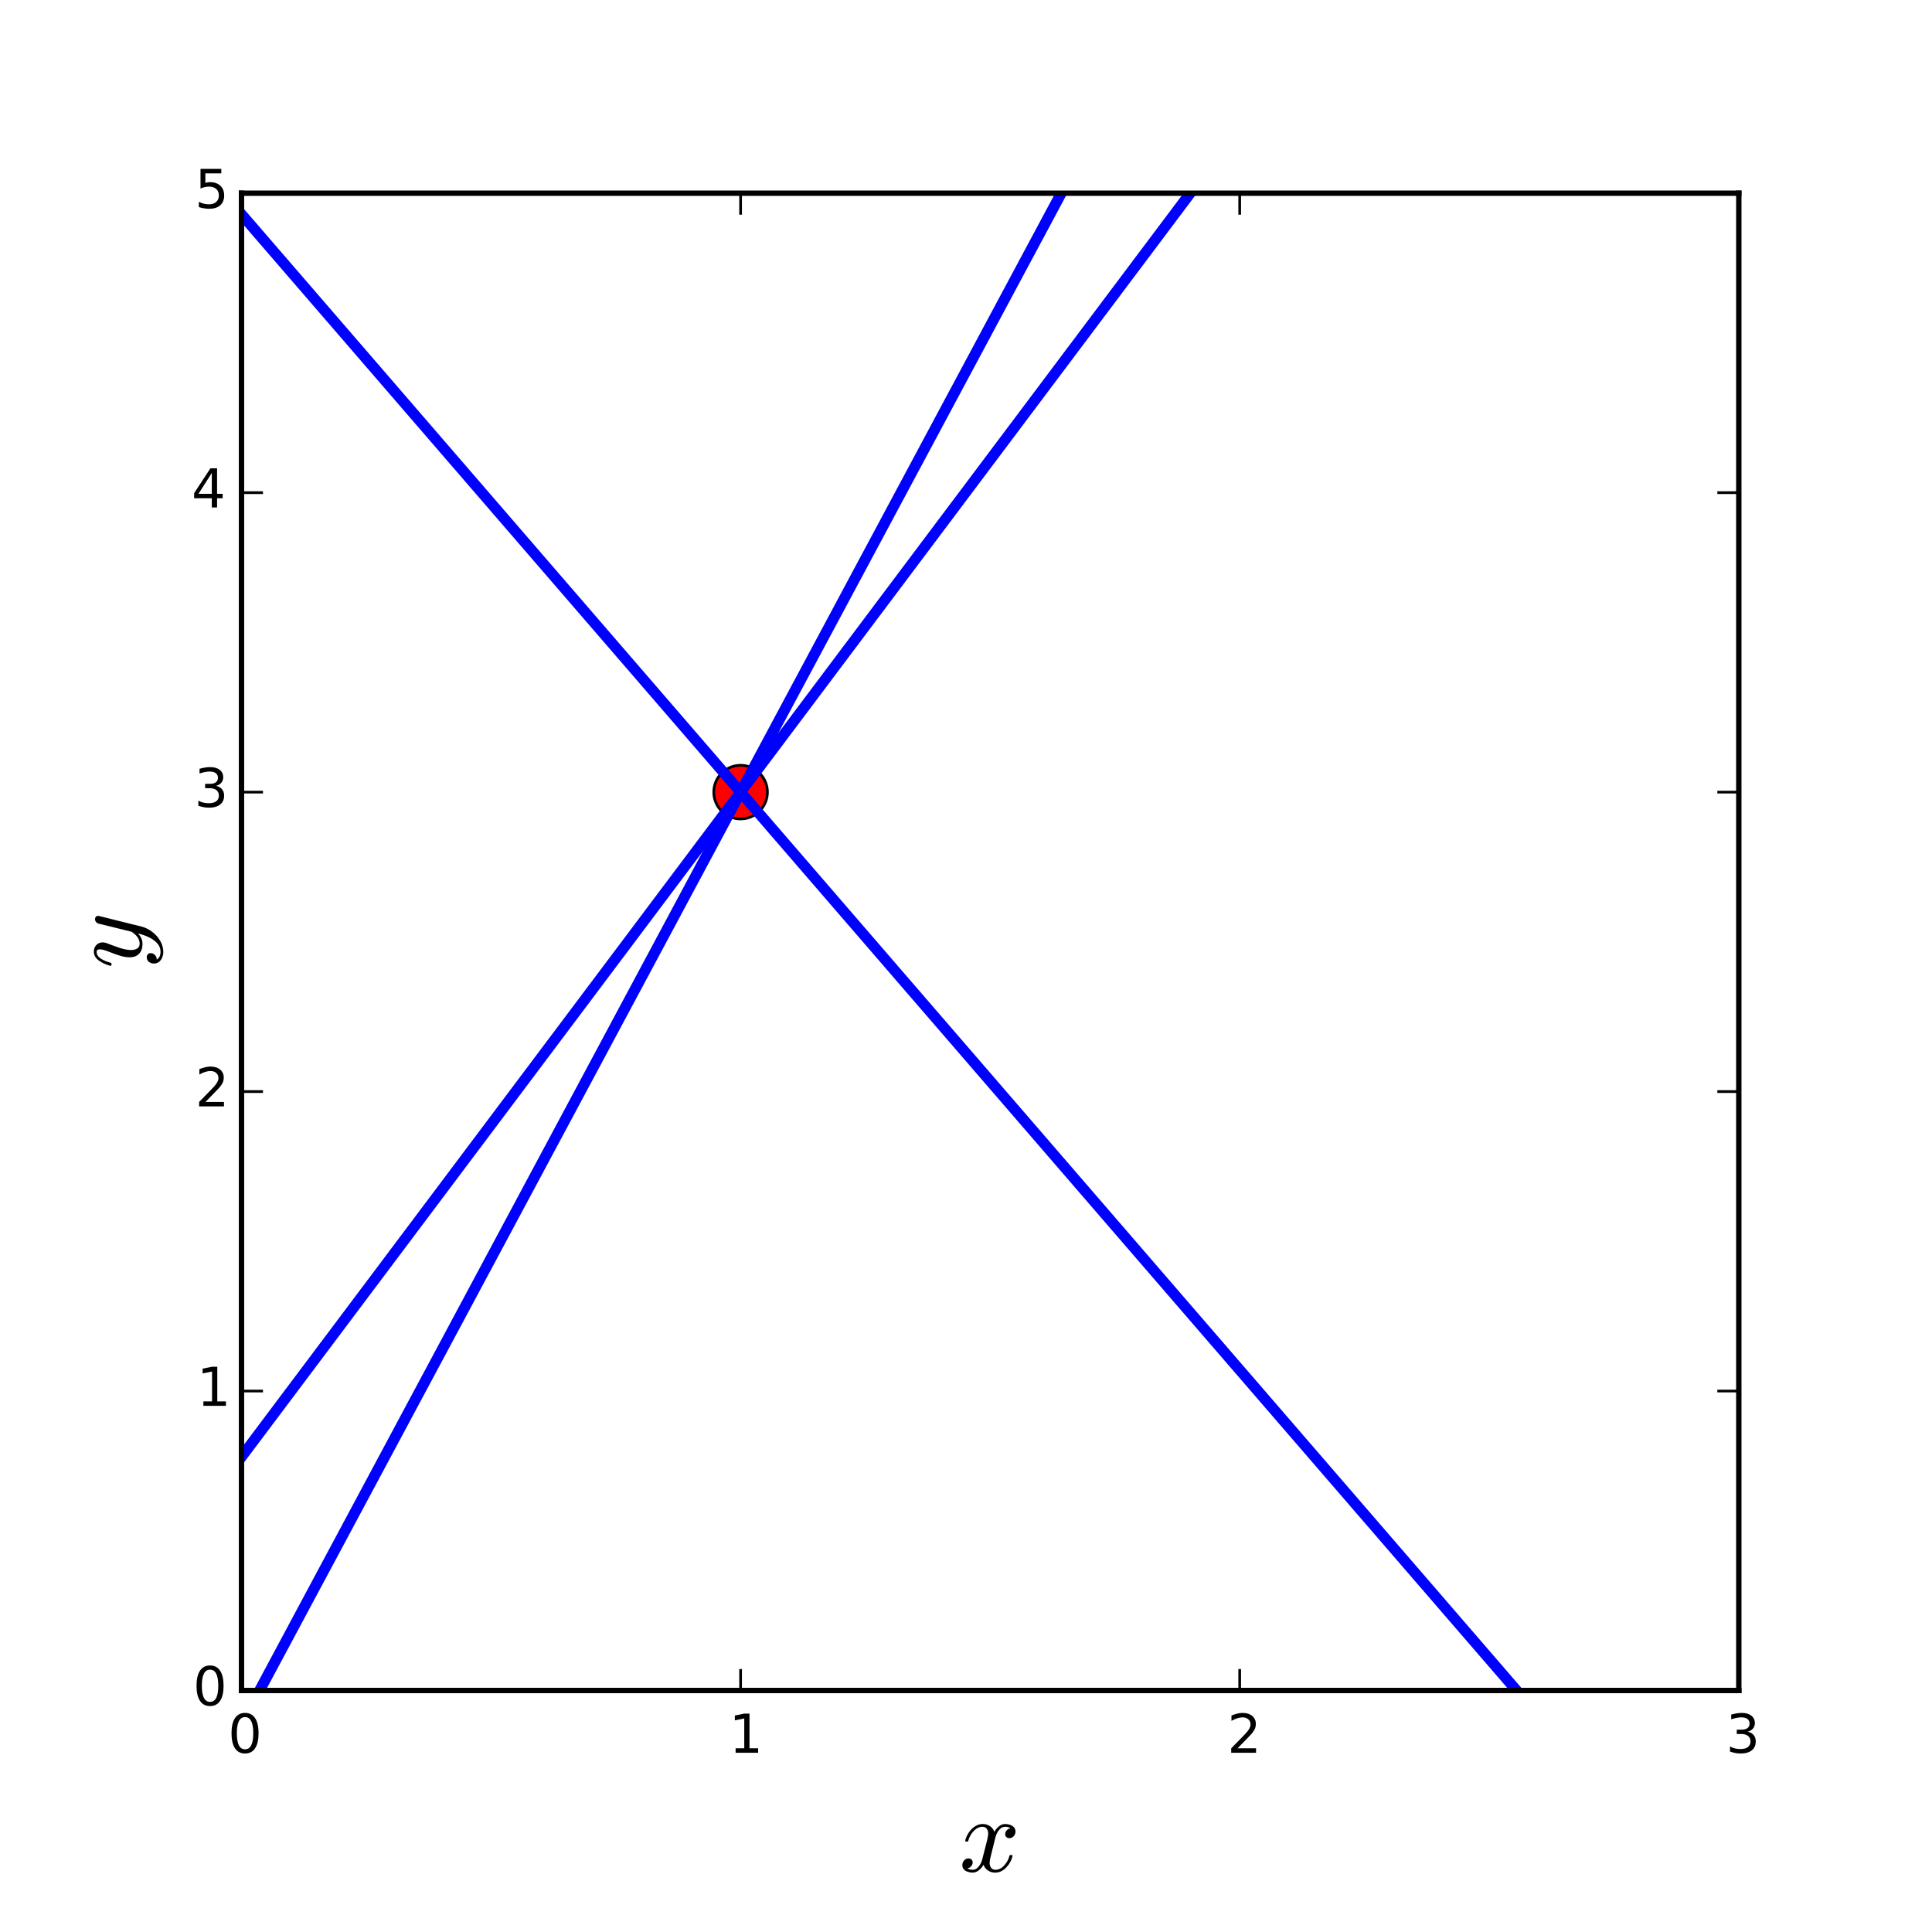
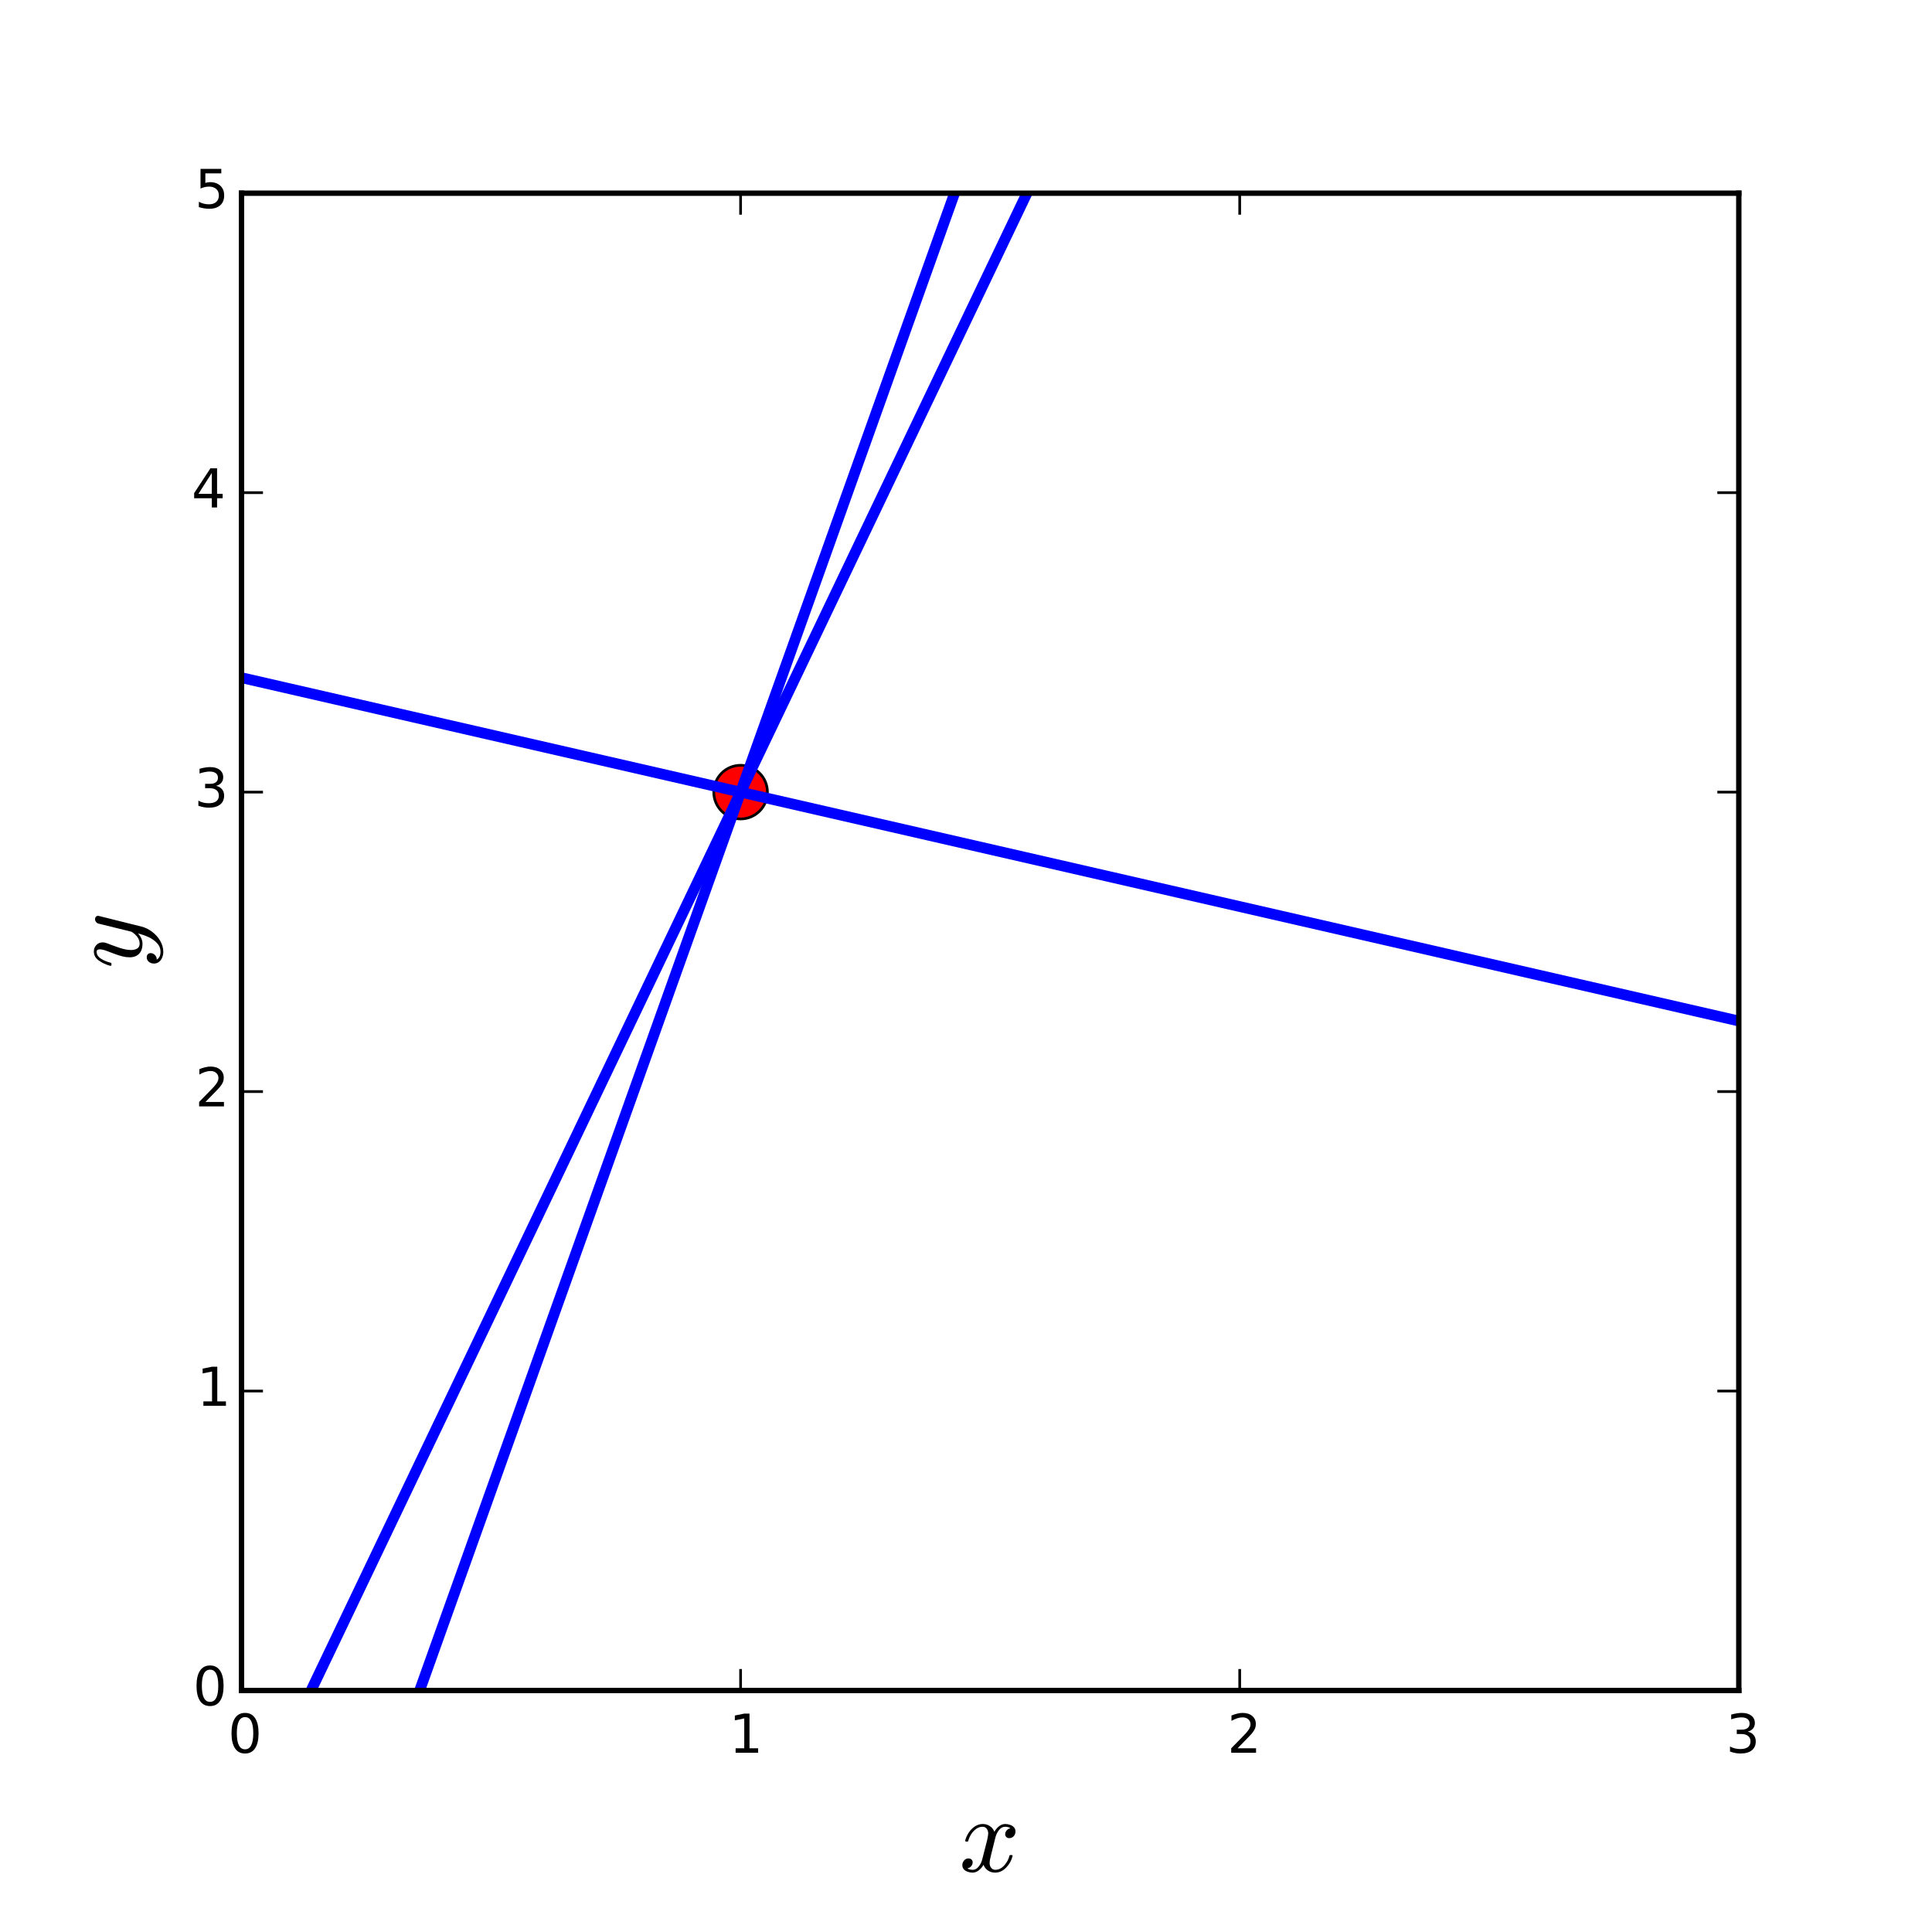
<svg xmlns="http://www.w3.org/2000/svg" xmlns:xlink="http://www.w3.org/1999/xlink" height="360pt" version="1.1" viewBox="0 0 360 360" width="360pt">
  <defs>
    <style type="text/css">
*{stroke-linecap:butt;stroke-linejoin:round;}
  </style>
  </defs>
  <g id="figure_1">
    <g id="patch_1">
      <path d=" M0 360 L360 360 L360 0 L0 0 z " style="fill:#ffffff;" />
    </g>
    <g id="axes_1">
      <g id="patch_2">
        <path d=" M45 315 L324 315 L324 36 L45 36 z " style="fill:#ffffff;" />
      </g>
      <g id="line2d_1">
        <defs>
          <path d=" M0 5 C1.326 5 2.598 4.473 3.536 3.536 C4.473 2.598 5 1.326 5 0 C5 -1.326 4.473 -2.598 3.536 -3.536 C2.598 -4.473 1.326 -5 0 -5 C-1.326 -5 -2.598 -4.473 -3.536 -3.536 C-4.473 -2.598 -5 -1.326 -5 0 C-5 1.326 -4.473 2.598 -3.536 3.536 C-2.598 4.473 -1.326 5 0 5 z " id="m8056b39326" style="stroke:#000000;stroke-width:0.5;" />
        </defs>
        <g clip-path="url(#pd0c2820aef)">
          <use style="fill:#ff0000;stroke:#000000;stroke-width:0.5;" x="138.0" xlink:href="#m8056b39326" y="147.6" />
        </g>
      </g>
      <g id="line2d_2">
-         <path clip-path="url(#pd0c2820aef)" d=" M45 271.471 L249.566 -1" style="fill:none;stroke:#0000ff;stroke-linecap:square;stroke-width:2;" />
+         <path clip-path="url(#pd0c2820aef)" d=" M45 407.919 M61.762 361 L191.088 -1" style="fill:none;stroke:#0000ff;stroke-linecap:square;stroke-width:2;" />
      </g>
      <g id="line2d_3">
-         <path clip-path="url(#pd0c2820aef)" d=" M45 321.289 L217.566 -1" style="fill:none;stroke:#0000ff;stroke-linecap:square;stroke-width:2;" />
+         <path clip-path="url(#pd0c2820aef)" d=" M45 342.112 L209.048 -1" style="fill:none;stroke:#0000ff;stroke-linecap:square;stroke-width:2;" />
      </g>
      <g id="line2d_4">
-         <path clip-path="url(#pd0c2820aef)" d=" M45 39.934 L322.33 361" style="fill:none;stroke:#0000ff;stroke-linecap:square;stroke-width:2;" />
+         <path clip-path="url(#pd0c2820aef)" d=" M45 126.276 L324 190.249" style="fill:none;stroke:#0000ff;stroke-linecap:square;stroke-width:2;" />
      </g>
      <g id="patch_3">
        <path d=" M45 315 L45 36" style="fill:none;stroke:#000000;stroke-linecap:square;stroke-linejoin:miter;" />
      </g>
      <g id="patch_4">
        <path d=" M45 36 L324 36" style="fill:none;stroke:#000000;stroke-linecap:square;stroke-linejoin:miter;" />
      </g>
      <g id="patch_5">
        <path d=" M45 315 L324 315" style="fill:none;stroke:#000000;stroke-linecap:square;stroke-linejoin:miter;" />
      </g>
      <g id="patch_6">
        <path d=" M324 315 L324 36" style="fill:none;stroke:#000000;stroke-linecap:square;stroke-linejoin:miter;" />
      </g>
      <g id="matplotlib.axis_1">
        <g id="xtick_1">
          <g id="line2d_5">
            <defs>
              <path d=" M0 0 L0 -4" id="mc7db9fdffb" style="stroke:#000000;stroke-width:0.5;" />
            </defs>
            <g>
              <use style="stroke:#000000;stroke-width:0.5;" x="45.0" xlink:href="#mc7db9fdffb" y="315.0" />
            </g>
          </g>
          <g id="line2d_6">
            <defs>
              <path d=" M0 0 L0 4" id="m5a7d422ac3" style="stroke:#000000;stroke-width:0.5;" />
            </defs>
            <g>
              <use style="stroke:#000000;stroke-width:0.5;" x="45.0" xlink:href="#m5a7d422ac3" y="36.0" />
            </g>
          </g>
          <g id="text_1">
            <defs>
              <path d=" M31.781 66.406 Q24.172 66.406 20.328 58.906 Q16.5 51.422 16.5 36.375 Q16.5 21.391 20.328 13.891 Q24.172 6.391 31.781 6.391 Q39.453 6.391 43.281 13.891 Q47.125 21.391 47.125 36.375 Q47.125 51.422 43.281 58.906 Q39.453 66.406 31.781 66.406 M31.781 74.219 Q44.047 74.219 50.516 64.516 Q56.984 54.828 56.984 36.375 Q56.984 17.969 50.516 8.266 Q44.047 -1.422 31.781 -1.422 Q19.531 -1.422 13.062 8.266 Q6.594 17.969 6.594 36.375 Q6.594 54.828 13.062 64.516 Q19.531 74.219 31.781 74.219" id="BitstreamVeraSans-Roman-30" />
            </defs>
            <g transform="translate(42.48047 326.5984)scale(0.1 -0.1)">
              <use xlink:href="#BitstreamVeraSans-Roman-30" />
            </g>
          </g>
        </g>
        <g id="xtick_2">
          <g id="line2d_7">
            <g>
              <use style="stroke:#000000;stroke-width:0.5;" x="138.0" xlink:href="#mc7db9fdffb" y="315.0" />
            </g>
          </g>
          <g id="line2d_8">
            <g>
              <use style="stroke:#000000;stroke-width:0.5;" x="138.0" xlink:href="#m5a7d422ac3" y="36.0" />
            </g>
          </g>
          <g id="text_2">
            <defs>
              <path d=" M12.406 8.297 L28.516 8.297 L28.516 63.922 L10.984 60.406 L10.984 69.391 L28.422 72.906 L38.281 72.906 L38.281 8.297 L54.391 8.297 L54.391 0 L12.406 0 z " id="BitstreamVeraSans-Roman-31" />
            </defs>
            <g transform="translate(135.8297 326.5984)scale(0.1 -0.1)">
              <use xlink:href="#BitstreamVeraSans-Roman-31" />
            </g>
          </g>
        </g>
        <g id="xtick_3">
          <g id="line2d_9">
            <g>
              <use style="stroke:#000000;stroke-width:0.5;" x="231.0" xlink:href="#mc7db9fdffb" y="315.0" />
            </g>
          </g>
          <g id="line2d_10">
            <g>
              <use style="stroke:#000000;stroke-width:0.5;" x="231.0" xlink:href="#m5a7d422ac3" y="36.0" />
            </g>
          </g>
          <g id="text_3">
            <defs>
              <path d=" M19.188 8.297 L53.609 8.297 L53.609 0 L7.328 0 L7.328 8.297 Q12.938 14.109 22.625 23.891 Q32.328 33.688 34.812 36.531 Q39.547 41.844 41.422 45.531 Q43.312 49.219 43.312 52.781 Q43.312 58.594 39.234 62.25 Q35.156 65.922 28.609 65.922 Q23.969 65.922 18.812 64.312 Q13.672 62.703 7.812 59.422 L7.812 69.391 Q13.766 71.781 18.938 73 Q24.125 74.219 28.422 74.219 Q39.75 74.219 46.484 68.547 Q53.219 62.891 53.219 53.422 Q53.219 48.922 51.531 44.891 Q49.859 40.875 45.406 35.406 Q44.188 33.984 37.641 27.219 Q31.109 20.453 19.188 8.297" id="BitstreamVeraSans-Roman-32" />
            </defs>
            <g transform="translate(228.6859 326.5984)scale(0.1 -0.1)">
              <use xlink:href="#BitstreamVeraSans-Roman-32" />
            </g>
          </g>
        </g>
        <g id="xtick_4">
          <g id="line2d_11">
            <g>
              <use style="stroke:#000000;stroke-width:0.5;" x="324.0" xlink:href="#mc7db9fdffb" y="315.0" />
            </g>
          </g>
          <g id="line2d_12">
            <g>
              <use style="stroke:#000000;stroke-width:0.5;" x="324.0" xlink:href="#m5a7d422ac3" y="36.0" />
            </g>
          </g>
          <g id="text_4">
            <defs>
              <path d=" M40.578 39.312 Q47.656 37.797 51.625 33 Q55.609 28.219 55.609 21.188 Q55.609 10.406 48.188 4.484 Q40.766 -1.422 27.094 -1.422 Q22.516 -1.422 17.656 -0.516 Q12.797 0.391 7.625 2.203 L7.625 11.719 Q11.719 9.328 16.594 8.109 Q21.484 6.891 26.812 6.891 Q36.078 6.891 40.938 10.547 Q45.797 14.203 45.797 21.188 Q45.797 27.641 41.281 31.266 Q36.766 34.906 28.719 34.906 L20.219 34.906 L20.219 43.016 L29.109 43.016 Q36.375 43.016 40.234 45.922 Q44.094 48.828 44.094 54.297 Q44.094 59.906 40.109 62.906 Q36.141 65.922 28.719 65.922 Q24.656 65.922 20.016 65.031 Q15.375 64.156 9.812 62.312 L9.812 71.094 Q15.438 72.656 20.344 73.438 Q25.25 74.219 29.594 74.219 Q40.828 74.219 47.359 69.109 Q53.906 64.016 53.906 55.328 Q53.906 49.266 50.438 45.094 Q46.969 40.922 40.578 39.312" id="BitstreamVeraSans-Roman-33" />
            </defs>
            <g transform="translate(321.6008 326.5984)scale(0.1 -0.1)">
              <use xlink:href="#BitstreamVeraSans-Roman-33" />
            </g>
          </g>
        </g>
        <g id="text_5">
          <defs>
            <path d=" M7.812 2.875 Q9.578 1.516 12.797 1.516 Q15.922 1.516 18.312 4.516 Q20.703 7.516 21.578 11.078 L26.125 28.812 Q27.203 33.641 27.203 35.406 Q27.203 37.891 25.812 39.75 Q24.422 41.609 21.922 41.609 Q18.75 41.609 15.969 39.625 Q13.188 37.641 11.281 34.594 Q9.375 31.547 8.594 28.422 Q8.406 27.781 7.812 27.781 L6.594 27.781 Q5.812 27.781 5.812 28.719 L5.812 29 Q6.781 32.719 9.125 36.25 Q11.469 39.797 14.859 41.984 Q18.266 44.188 22.125 44.188 Q25.781 44.188 28.734 42.234 Q31.688 40.281 32.906 36.922 Q34.625 39.984 37.281 42.078 Q39.938 44.188 43.109 44.188 Q45.266 44.188 47.5 43.422 Q49.75 42.672 51.172 41.109 Q52.594 39.547 52.594 37.203 Q52.594 34.672 50.953 32.828 Q49.312 31 46.781 31 Q45.172 31 44.094 32.031 Q43.016 33.062 43.016 34.625 Q43.016 36.719 44.453 38.297 Q45.906 39.891 47.906 40.188 Q46.094 41.609 42.922 41.609 Q39.703 41.609 37.328 38.625 Q34.969 35.641 33.984 31.984 L29.594 14.312 Q28.516 10.297 28.516 7.719 Q28.516 5.172 29.953 3.344 Q31.391 1.516 33.797 1.516 Q38.484 1.516 42.156 5.641 Q45.844 9.766 47.016 14.703 Q47.219 15.281 47.797 15.281 L49.031 15.281 Q49.422 15.281 49.656 15.016 Q49.906 14.75 49.906 14.406 Q49.906 14.312 49.812 14.109 Q48.391 8.156 43.844 3.516 Q39.312 -1.125 33.594 -1.125 Q29.938 -1.125 26.984 0.844 Q24.031 2.828 22.797 6.203 Q21.234 3.266 18.469 1.062 Q15.719 -1.125 12.594 -1.125 Q10.453 -1.125 8.172 -0.359 Q5.906 0.391 4.484 1.953 Q3.078 3.516 3.078 5.906 Q3.078 8.25 4.703 10.172 Q6.344 12.109 8.797 12.109 Q10.453 12.109 11.578 11.109 Q12.703 10.109 12.703 8.5 Q12.703 6.391 11.297 4.828 Q9.906 3.266 7.812 2.875" id="Cmmi10-78" />
          </defs>
          <g transform="translate(178.7 348.875)scale(0.2 -0.2)">
            <use transform="translate(0.0 0.8125)" xlink:href="#Cmmi10-78" />
          </g>
        </g>
      </g>
      <g id="matplotlib.axis_2">
        <g id="ytick_1">
          <g id="line2d_13">
            <defs>
              <path d=" M0 0 L4 0" id="md7965d1ba0" style="stroke:#000000;stroke-width:0.5;" />
            </defs>
            <g>
              <use style="stroke:#000000;stroke-width:0.5;" x="45.0" xlink:href="#md7965d1ba0" y="315.0" />
            </g>
          </g>
          <g id="line2d_14">
            <defs>
              <path d=" M0 0 L-4 0" id="md9a1c1a7cd" style="stroke:#000000;stroke-width:0.5;" />
            </defs>
            <g>
              <use style="stroke:#000000;stroke-width:0.5;" x="324.0" xlink:href="#md9a1c1a7cd" y="315.0" />
            </g>
          </g>
          <g id="text_6">
            <g transform="translate(35.96094 317.7594)scale(0.1 -0.1)">
              <use xlink:href="#BitstreamVeraSans-Roman-30" />
            </g>
          </g>
        </g>
        <g id="ytick_2">
          <g id="line2d_15">
            <g>
              <use style="stroke:#000000;stroke-width:0.5;" x="45.0" xlink:href="#md7965d1ba0" y="259.2" />
            </g>
          </g>
          <g id="line2d_16">
            <g>
              <use style="stroke:#000000;stroke-width:0.5;" x="324.0" xlink:href="#md9a1c1a7cd" y="259.2" />
            </g>
          </g>
          <g id="text_7">
            <g transform="translate(36.65937 261.9594)scale(0.1 -0.1)">
              <use xlink:href="#BitstreamVeraSans-Roman-31" />
            </g>
          </g>
        </g>
        <g id="ytick_3">
          <g id="line2d_17">
            <g>
              <use style="stroke:#000000;stroke-width:0.5;" x="45.0" xlink:href="#md7965d1ba0" y="203.4" />
            </g>
          </g>
          <g id="line2d_18">
            <g>
              <use style="stroke:#000000;stroke-width:0.5;" x="324.0" xlink:href="#md9a1c1a7cd" y="203.4" />
            </g>
          </g>
          <g id="text_8">
            <g transform="translate(36.37188 206.1594)scale(0.1 -0.1)">
              <use xlink:href="#BitstreamVeraSans-Roman-32" />
            </g>
          </g>
        </g>
        <g id="ytick_4">
          <g id="line2d_19">
            <g>
              <use style="stroke:#000000;stroke-width:0.5;" x="45.0" xlink:href="#md7965d1ba0" y="147.6" />
            </g>
          </g>
          <g id="line2d_20">
            <g>
              <use style="stroke:#000000;stroke-width:0.5;" x="324.0" xlink:href="#md9a1c1a7cd" y="147.6" />
            </g>
          </g>
          <g id="text_9">
            <g transform="translate(36.20156 150.3594)scale(0.1 -0.1)">
              <use xlink:href="#BitstreamVeraSans-Roman-33" />
            </g>
          </g>
        </g>
        <g id="ytick_5">
          <g id="line2d_21">
            <g>
              <use style="stroke:#000000;stroke-width:0.5;" x="45.0" xlink:href="#md7965d1ba0" y="91.8" />
            </g>
          </g>
          <g id="line2d_22">
            <g>
              <use style="stroke:#000000;stroke-width:0.5;" x="324.0" xlink:href="#md9a1c1a7cd" y="91.8" />
            </g>
          </g>
          <g id="text_10">
            <defs>
              <path d=" M37.797 64.312 L12.891 25.391 L37.797 25.391 z  M35.203 72.906 L47.609 72.906 L47.609 25.391 L58.016 25.391 L58.016 17.188 L47.609 17.188 L47.609 0 L37.797 0 L37.797 17.188 L4.891 17.188 L4.891 26.703 z " id="BitstreamVeraSans-Roman-34" />
            </defs>
            <g transform="translate(35.6875 94.55938)scale(0.1 -0.1)">
              <use xlink:href="#BitstreamVeraSans-Roman-34" />
            </g>
          </g>
        </g>
        <g id="ytick_6">
          <g id="line2d_23">
            <g>
              <use style="stroke:#000000;stroke-width:0.5;" x="45.0" xlink:href="#md7965d1ba0" y="36.0" />
            </g>
          </g>
          <g id="line2d_24">
            <g>
              <use style="stroke:#000000;stroke-width:0.5;" x="324.0" xlink:href="#md9a1c1a7cd" y="36.0" />
            </g>
          </g>
          <g id="text_11">
            <defs>
              <path d=" M10.797 72.906 L49.516 72.906 L49.516 64.594 L19.828 64.594 L19.828 46.734 Q21.969 47.469 24.109 47.828 Q26.266 48.188 28.422 48.188 Q40.625 48.188 47.75 41.5 Q54.891 34.812 54.891 23.391 Q54.891 11.625 47.562 5.094 Q40.234 -1.422 26.906 -1.422 Q22.312 -1.422 17.547 -0.641 Q12.797 0.141 7.719 1.703 L7.719 11.625 Q12.109 9.234 16.797 8.062 Q21.484 6.891 26.703 6.891 Q35.156 6.891 40.078 11.328 Q45.016 15.766 45.016 23.391 Q45.016 31 40.078 35.438 Q35.156 39.891 26.703 39.891 Q22.75 39.891 18.812 39.016 Q14.891 38.141 10.797 36.281 z " id="BitstreamVeraSans-Roman-35" />
            </defs>
            <g transform="translate(36.28281 38.75937)scale(0.1 -0.1)">
              <use xlink:href="#BitstreamVeraSans-Roman-35" />
            </g>
          </g>
        </g>
        <g id="text_12">
          <defs>
            <path d=" M8.406 -14.312 Q10.5 -17.922 15.719 -17.922 Q20.453 -17.922 23.922 -14.594 Q27.391 -11.281 29.516 -6.562 Q31.641 -1.859 32.812 3.078 Q28.375 -1.125 23.188 -1.125 Q19.234 -1.125 16.453 0.234 Q13.672 1.609 12.125 4.312 Q10.594 7.031 10.594 10.891 Q10.594 14.156 11.469 17.594 Q12.359 21.047 13.938 25.266 Q15.531 29.5 16.703 32.625 Q18.016 36.281 18.016 38.625 Q18.016 41.609 15.828 41.609 Q11.859 41.609 9.297 37.531 Q6.734 33.453 5.516 28.422 Q5.328 27.781 4.688 27.781 L3.516 27.781 Q2.688 27.781 2.688 28.719 L2.688 29 Q4.297 34.969 7.609 39.578 Q10.938 44.188 16.016 44.188 Q19.578 44.188 22.047 41.844 Q24.516 39.5 24.516 35.891 Q24.516 34.031 23.688 31.984 Q23.25 30.766 21.688 26.656 Q20.125 22.562 19.281 19.875 Q18.453 17.188 17.922 14.594 Q17.391 12.016 17.391 9.422 Q17.391 6.109 18.797 3.812 Q20.219 1.516 23.297 1.516 Q29.5 1.516 34.422 9.078 L42 39.891 Q42.328 41.219 43.547 42.156 Q44.781 43.109 46.188 43.109 Q47.406 43.109 48.312 42.328 Q49.219 41.547 49.219 40.281 Q49.219 39.703 49.125 39.5 L39.203 -0.297 Q37.891 -5.422 34.375 -10.109 Q30.859 -14.797 25.906 -17.656 Q20.953 -20.516 15.578 -20.516 Q12.984 -20.516 10.438 -19.5 Q7.906 -18.5 6.344 -16.5 Q4.781 -14.5 4.781 -11.812 Q4.781 -9.078 6.391 -7.078 Q8.016 -5.078 10.688 -5.078 Q12.312 -5.078 13.406 -6.078 Q14.5 -7.078 14.5 -8.688 Q14.5 -10.984 12.781 -12.688 Q11.078 -14.406 8.797 -14.406 Q8.688 -14.359 8.594 -14.328 Q8.5 -14.312 8.406 -14.312" id="Cmmi10-79" />
          </defs>
          <g transform="translate(26.4875 180.5)rotate(-90.0)scale(0.2 -0.2)">
            <use transform="translate(0.0 0.8125)" xlink:href="#Cmmi10-79" />
          </g>
        </g>
      </g>
    </g>
  </g>
  <defs>
    <clipPath id="pd0c2820aef">
      <rect height="279.0" width="279.0" x="45.0" y="36.0" />
    </clipPath>
  </defs>
</svg>
